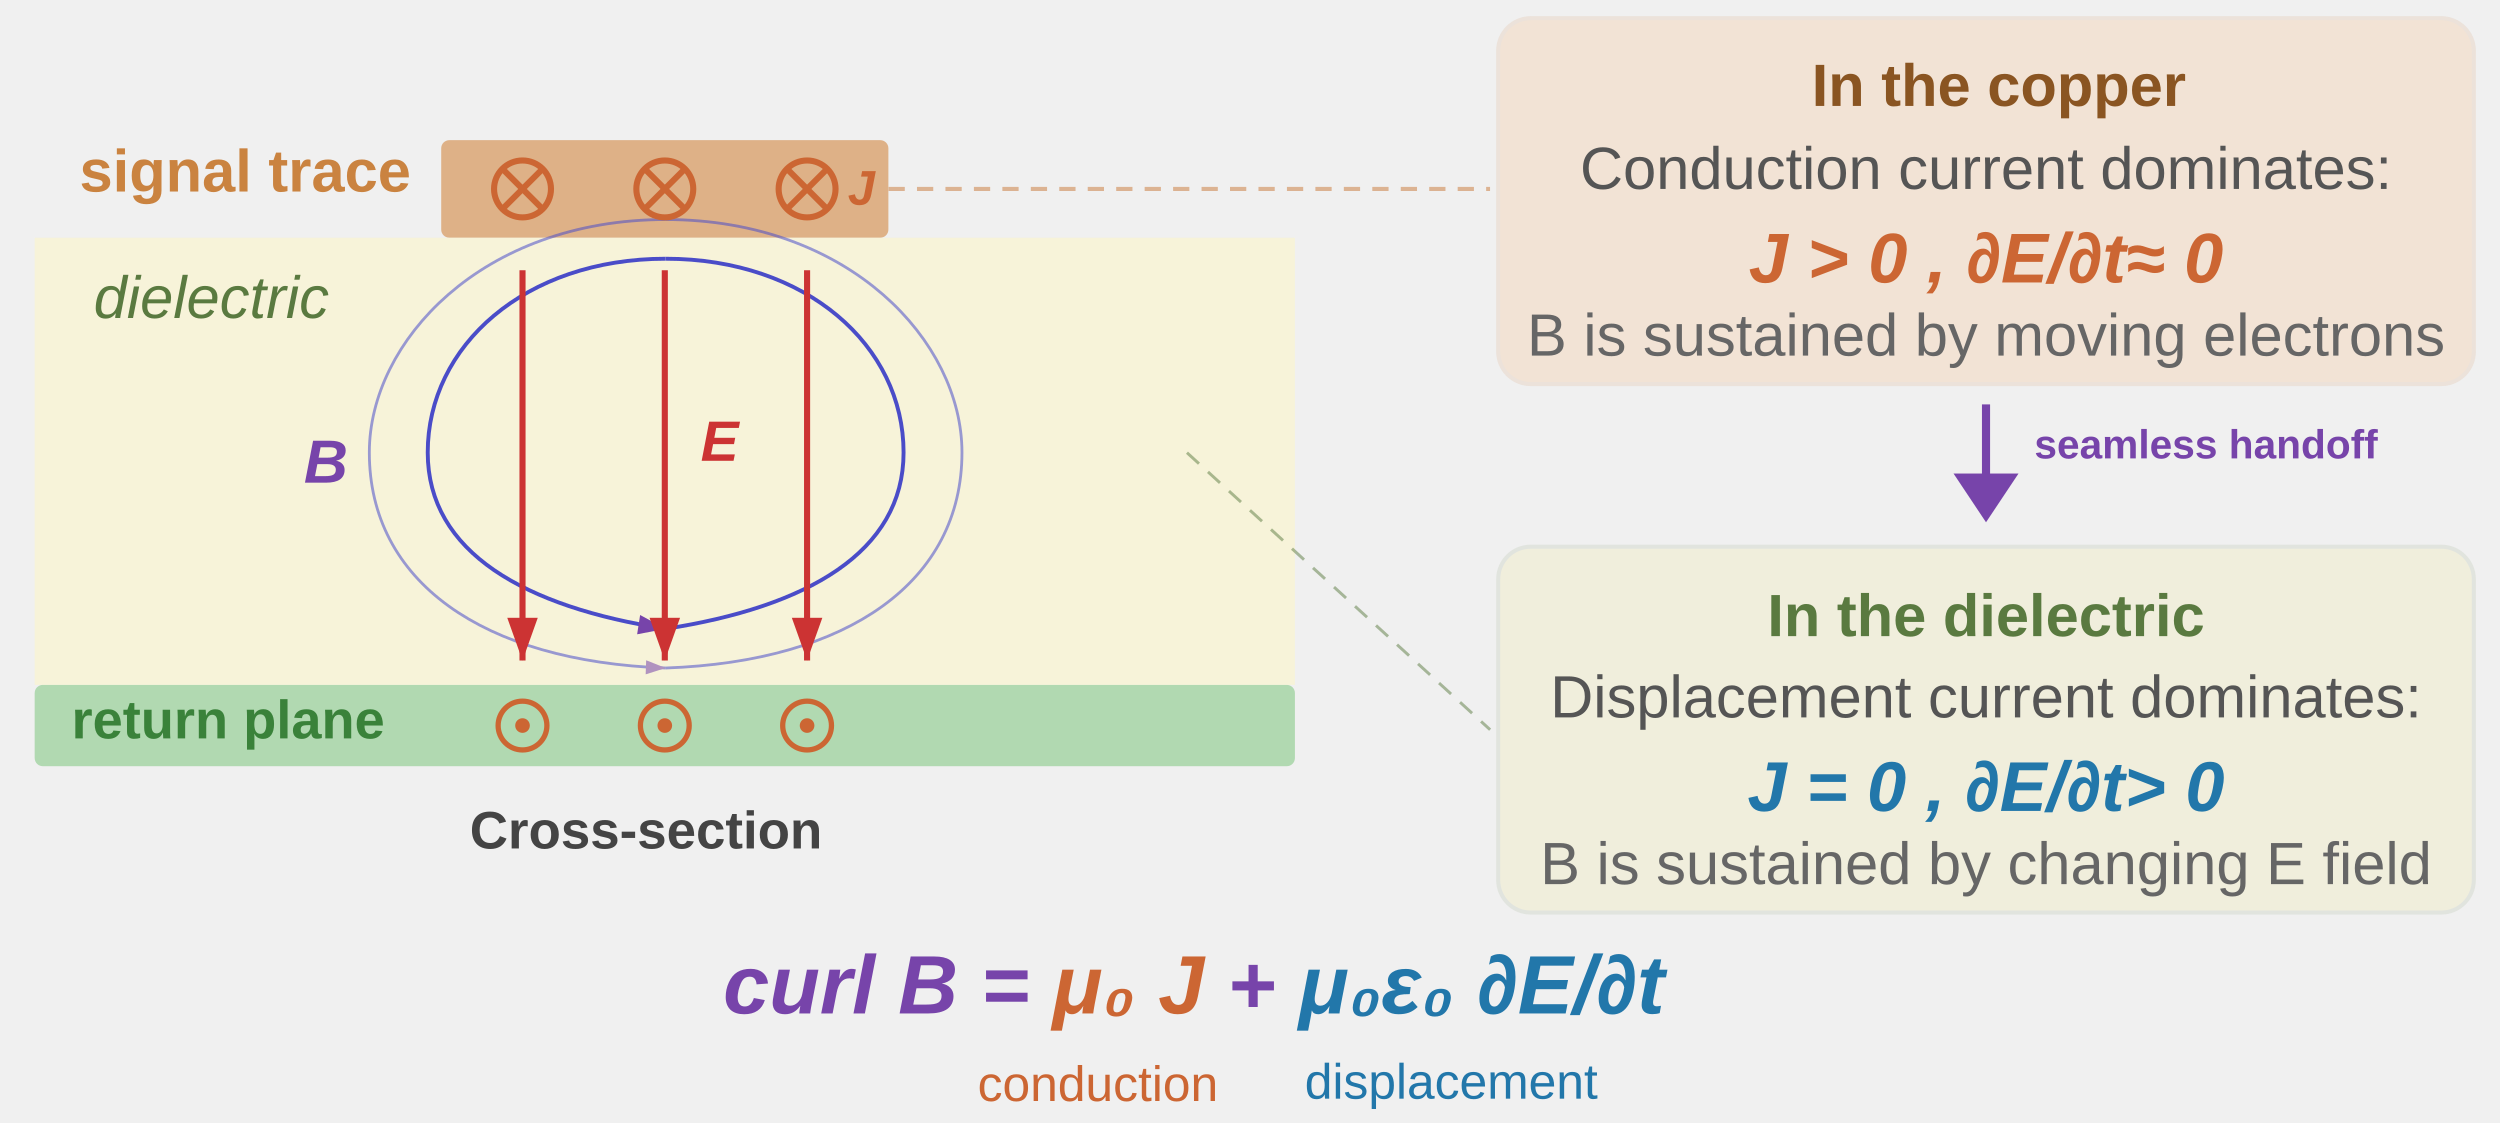
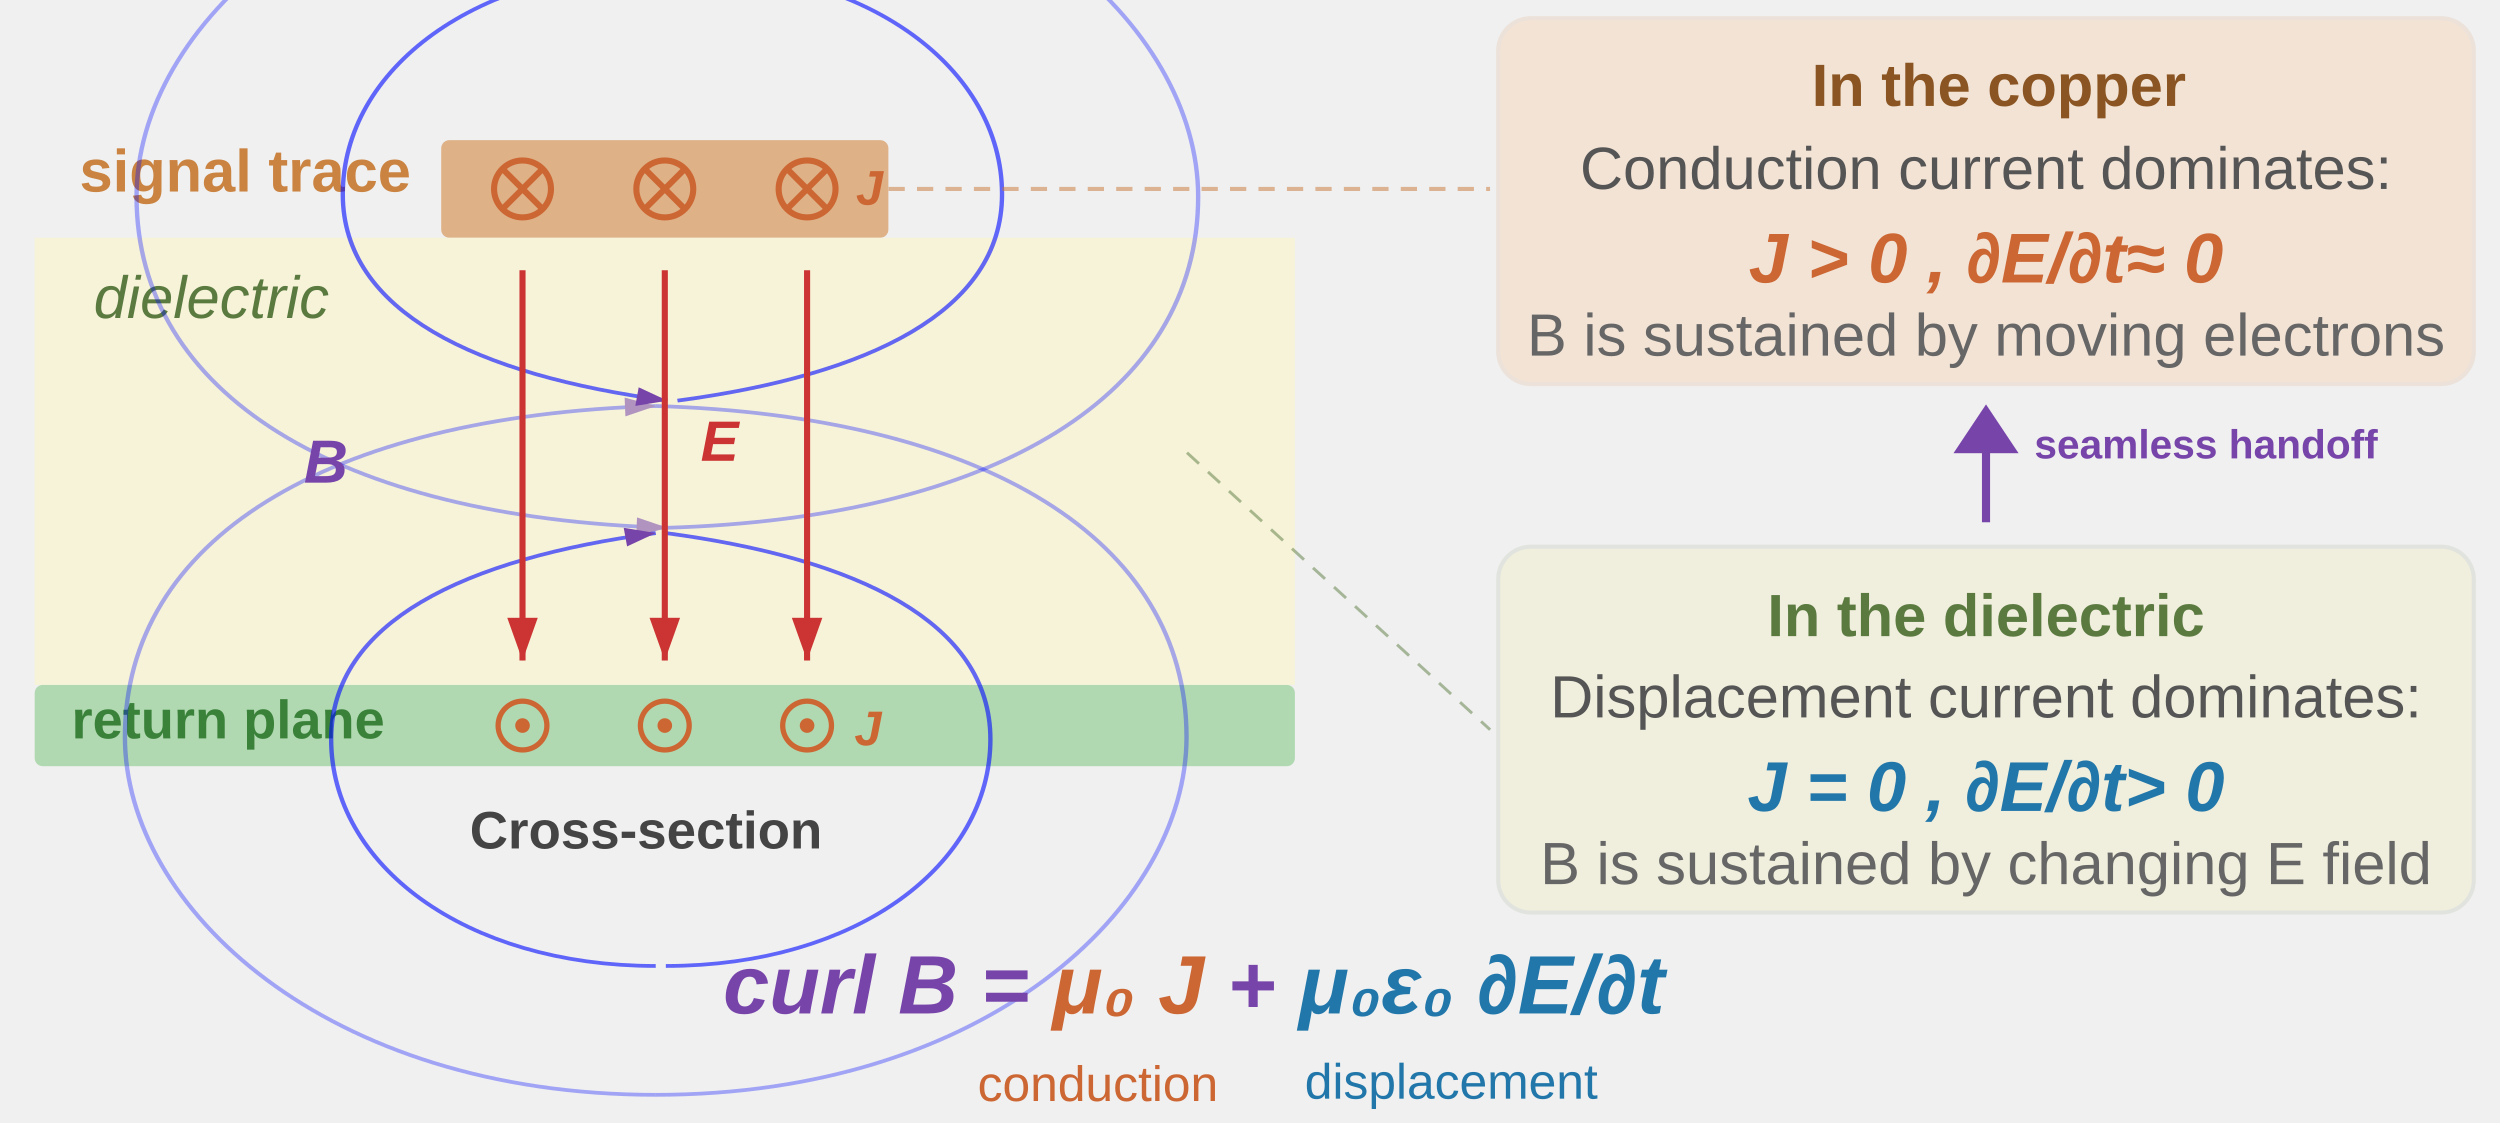
<svg xmlns="http://www.w3.org/2000/svg" viewBox="0 0 614.965 276.084" font-family="'Segoe UI', Arial, sans-serif" version="1.1" id="svg39" width="614.965" height="276.084">
  <defs id="defs4">
    <marker id="bArrow" markerWidth="7" markerHeight="5" refX="7" refY="2.5" orient="auto">
      <path d="M 0,0 7,2.5 0,5" fill="#7744aa" id="path1" />
    </marker>
    <marker id="jArrow" markerWidth="7" markerHeight="5" refX="7" refY="2.5" orient="auto">
      <path d="M 0,0 7,2.5 0,5" fill="#cc6633" id="path2" />
    </marker>
    <marker id="eArrow" markerWidth="7" markerHeight="5" refX="7" refY="2.5" orient="auto">
      <path d="M 0,0 7,2.5 0,5" fill="#cc3333" id="path3" />
    </marker>
    <marker id="deArrow" markerWidth="7" markerHeight="5" refX="7" refY="2.5" orient="auto">
      <path d="M 0,0 7,2.5 0,5" fill="#2277aa" id="path4" />
    </marker>
+     <marker id="bArrow-0" markerWidth="7" markerHeight="5" refX="7" refY="2.5" orient="auto">
+       <path d="M 0,0 7,2.5 0,5" fill="#7744aa" id="path1-9" />
+     </marker>
+     <marker id="marker2" markerWidth="7" markerHeight="5" refX="7" refY="2.5" orient="auto">
+       <path d="M 0,0 7,2.5 0,5" fill="#7744aa" id="path2-4" />
+     </marker>
  </defs>
  <text x="158.916" y="208.713" text-anchor="middle" font-size="13px" font-weight="600" fill="#444444" id="text4">Cross-section</text>
  <rect x="8.531" y="-14.895" width="310" height="72.448" rx="0" fill="#f0f4f8" opacity="0.4" id="rect4" style="display:none;stroke-width:0.952" />
  <text x="23.049" y="4.266" font-size="10px" fill="#888899" font-style="italic" id="text5" style="font-size:17.333px;display:none">air</text>
  <rect x="108.531" y="34.476" width="110" height="24" rx="2" fill="#c87533" id="rect5" style="fill:#deb187;fill-opacity:1" />
  <text x="60.315" y="47.119" text-anchor="middle" font-size="11" font-weight="600" fill="#ffffff" id="text6" style="font-size:14.667px;fill:#ca8340;fill-opacity:1">signal trace</text>
  <rect x="8.531" y="58.476" width="310" height="110" rx="0" fill="#d4e8c2" opacity="0.5" id="rect6" style="fill:#fdf6c2;fill-opacity:1" />
  <text x="23.049" y="78.217" font-size="10px" fill="#5a7a40" font-style="italic" id="text7" style="font-size:14.667px">dielectric</text>
  <rect x="8.531" y="168.476" width="310" height="20" rx="2" fill="#c87533" opacity="0.7" id="rect7" style="fill:#96cf96;fill-opacity:1" />
  <text x="56.119" y="181.636" text-anchor="middle" font-size="10" font-weight="600" fill="#ffffff" id="text8" style="font-size:13.333px;fill:#3a823a;fill-opacity:1">return plane</text>
-   <path d="m 163.741,63.643 c -34.584,0 -58.526,21.421 -58.526,47.662 0,24.634 23.942,38.023 58.526,43.378" fill="none" stroke="#7744aa" stroke-width="0.961" stroke-dasharray="none" marker-end="url(#bArrow)" id="path8" style="stroke:#4a4cc8;stroke-opacity:1" />
-   <path d="m 163.741,154.683 c 34.584,-5.355 58.526,-18.744 58.526,-43.378 0,-26.241 -23.942,-47.662 -58.526,-47.662" fill="none" stroke="#7744aa" stroke-width="0.961" stroke-dasharray="none" id="path9" style="stroke:#4a4cc8;stroke-opacity:1" />
-   <path d="m 163.741,54.003 c -45.225,0 -72.891,29.99 -72.891,57.302 0,31.596 27.667,51.411 72.891,53.018" fill="none" stroke="#7744aa" stroke-width="0.694" opacity="0.55" marker-end="url(#bArrow)" id="path10" style="stroke:#4a4cc8;stroke-opacity:1" />
-   <path d="m 163.741,164.323 c 45.225,-1.607 72.891,-21.421 72.891,-53.018 0,-27.312 -27.667,-57.302 -72.891,-57.302" fill="none" stroke="#7744aa" stroke-width="0.694" opacity="0.55" id="path11" style="stroke:#4a4cc8;stroke-opacity:1" />
+   <g id="g4">
+     <g id="g3">
+       <g id="g2" transform="matrix(1.791313,0,0,1.53668,-129.151,-122.6877)" style="stroke:#0109ff;stroke-opacity:0.6;stroke-width:0.603;stroke-dasharray:none">
+         <path d="m 163.741,164.323 c 45.225,-1.607 72.891,-21.421 72.891,-53.018 0,-27.312 -27.667,-57.302 -72.891,-57.302" fill="none" stroke="#7744aa" stroke-width="0.694" opacity="0.55" id="path11" style="stroke:#0109ff;stroke-opacity:0.6;stroke-width:0.603;stroke-dasharray:none" />
+         <path d="m 163.741,54.003 c -45.225,0 -72.891,29.99 -72.891,57.302 0,31.596 27.667,51.411 72.891,53.018" fill="none" stroke="#7744aa" stroke-width="0.694" opacity="0.55" marker-end="url(#bArrow)" id="path10" style="stroke:#0109ff;stroke-opacity:0.6;stroke-width:0.603;stroke-dasharray:none" />
+       </g>
+       <g id="g1" transform="matrix(1.364167,0,0,1.170252,-59.20953,-82.46481)" style="stroke:#0109ff;stroke-opacity:0.6;stroke-width:0.791;stroke-dasharray:none">
+         <path d="m 165.563,154.683 c 34.584,-5.355 58.526,-18.744 58.526,-43.378 0,-26.241 -23.942,-47.662 -58.526,-47.662" fill="none" stroke="#7744aa" stroke-width="0.961" stroke-dasharray="none" id="path9" style="stroke:#0109ff;stroke-opacity:0.6;stroke-width:0.791;stroke-dasharray:none" />
+         <path d="m 163.741,63.643 c -34.584,0 -58.526,21.421 -58.526,47.662 0,24.634 23.942,38.023 58.526,43.378" fill="none" stroke="#7744aa" stroke-width="0.961" stroke-dasharray="none" marker-end="url(#bArrow)" id="path8" style="stroke:#0109ff;stroke-opacity:0.6;stroke-width:0.791;stroke-dasharray:none" />
+       </g>
+     </g>
+     <g id="g3-8" transform="matrix(1.000002,0,0,-0.9994802,-2.861031,229.6319)">
+       <g id="g2-2" transform="matrix(1.791313,0,0,1.53668,-129.151,-122.6877)" style="stroke:#0109ff;stroke-width:0.603;stroke-dasharray:none;stroke-opacity:0.6">
+         <path d="m 163.741,164.323 c 45.225,-1.607 72.891,-21.421 72.891,-53.018 0,-27.312 -27.667,-57.302 -72.891,-57.302" fill="none" stroke="#7744aa" stroke-width="0.694" opacity="0.55" id="path11-4" style="stroke:#0109ff;stroke-width:0.603;stroke-dasharray:none;stroke-opacity:0.6" />
+         <path d="m 163.741,54.003 c -45.225,0 -72.891,29.99 -72.891,57.302 0,31.596 27.667,51.411 72.891,53.018" fill="none" stroke="#7744aa" stroke-width="0.694" opacity="0.55" marker-end="url(#bArrow-0)" id="path10-5" style="stroke:#0109ff;stroke-width:0.603;stroke-dasharray:none;stroke-opacity:0.6;marker-end:url(#bArrow-0)" />
+       </g>
+       <g id="g1-5" transform="matrix(1.364167,0,0,1.170252,-59.20953,-82.46481)" style="stroke:#0109ff;stroke-width:0.791;stroke-dasharray:none;stroke-opacity:0.6">
+         <path d="m 165.563,154.683 c 34.584,-5.355 58.526,-18.744 58.526,-43.378 0,-26.241 -23.942,-47.662 -58.526,-47.662" fill="none" stroke="#7744aa" stroke-width="0.961" stroke-dasharray="none" id="path9-1" style="stroke:#0109ff;stroke-width:0.791;stroke-dasharray:none;stroke-opacity:0.6" />
+         <path d="m 163.741,63.643 c -34.584,0 -58.526,21.421 -58.526,47.662 0,24.634 23.942,38.023 58.526,43.378" fill="none" stroke="#7744aa" stroke-width="0.961" stroke-dasharray="none" marker-end="url(#bArrow-0)" id="path8-7" style="stroke:#0109ff;stroke-width:0.791;stroke-dasharray:none;stroke-opacity:0.6;marker-end:url(#bArrow-0)" />
+       </g>
+     </g>
+   </g>
  <text x="80.168" y="118.734" text-anchor="middle" font-size="15px" font-weight="bold" fill="#7744aa" font-style="italic" id="text11">B</text>
  <circle cx="128.531" cy="46.476" r="7" fill="none" stroke="#cc6633" stroke-width="1.5" id="circle11" />
  <line x1="123.531" y1="41.476" x2="133.531" y2="51.476" stroke="#cc6633" stroke-width="1.5" id="line11" />
  <line x1="133.531" y1="41.476" x2="123.531" y2="51.476" stroke="#cc6633" stroke-width="1.5" id="line12" />
  <circle cx="163.531" cy="46.476" r="7" fill="none" stroke="#cc6633" stroke-width="1.5" id="circle12" />
  <line x1="158.531" y1="41.476" x2="168.531" y2="51.476" stroke="#cc6633" stroke-width="1.5" id="line13" />
  <line x1="168.531" y1="41.476" x2="158.531" y2="51.476" stroke="#cc6633" stroke-width="1.5" id="line14" />
  <circle cx="198.531" cy="46.476" r="7" fill="none" stroke="#cc6633" stroke-width="1.5" id="circle14" />
  <line x1="193.531" y1="41.476" x2="203.531" y2="51.476" stroke="#cc6633" stroke-width="1.5" id="line15" />
  <line x1="203.531" y1="41.476" x2="193.531" y2="51.476" stroke="#cc6633" stroke-width="1.5" id="line16" />
  <circle cx="128.531" cy="178.476" r="6" fill="none" stroke="#cc6633" stroke-width="1.3" id="circle16" />
  <circle cx="128.531" cy="178.476" r="1.8" fill="#cc6633" id="circle17" />
  <circle cx="163.531" cy="178.476" r="6" fill="none" stroke="#cc6633" stroke-width="1.3" id="circle18" />
  <circle cx="163.531" cy="178.476" r="1.8" fill="#cc6633" id="circle19" />
  <circle cx="198.531" cy="178.476" r="6" fill="none" stroke="#cc6633" stroke-width="1.3" id="circle20" />
  <circle cx="198.531" cy="178.476" r="1.8" fill="#cc6633" id="circle21" />
  <line x1="128.531" y1="66.476" x2="128.531" y2="162.476" stroke="#cc3333" stroke-width="1.5" marker-end="url(#eArrow)" id="line21" />
  <line x1="163.531" y1="66.476" x2="163.531" y2="162.476" stroke="#cc3333" stroke-width="1.5" marker-end="url(#eArrow)" id="line22" />
  <line x1="198.531" y1="66.476" x2="198.531" y2="162.476" stroke="#cc3333" stroke-width="1.5" marker-end="url(#eArrow)" id="line23" />
  <text x="172.35" y="113.343" font-size="14px" font-weight="bold" fill="#cc3333" font-style="italic" id="text23">E</text>
-   <text x="208.559" y="50.35" font-size="12px" font-weight="bold" fill="#cc6633" font-style="italic" id="text24">J</text>
+   <text x="210.559" y="50.35" font-size="12px" font-weight="bold" fill="#cc6633" font-style="italic" id="text24">J</text>
+   <text x="210.182" y="183.312" font-size="12px" font-weight="bold" fill="#cc6633" font-style="italic" id="text24-1">J</text>
  <rect x="368.531" y="4.476" width="240" height="90" rx="8" fill="#c87533" opacity="0.12" stroke="#c87533" stroke-width="1" id="rect25" style="fill:#ff8005;fill-opacity:1" />
  <text x="491.69" y="26.056" text-anchor="middle" font-size="12px" font-weight="600" fill="#8a5522" id="text26" style="font-size:14.667px;text-align:center;text-anchor:middle">In the copper</text>
  <text x="488.531" y="46.476" text-anchor="middle" font-size="11px" fill="#555555" id="text27" style="font-size:14.667px">Conduction current dominates:</text>
  <text x="488.531" y="69.476" text-anchor="middle" font-size="14px" fill="#cc6633" font-style="italic" font-weight="600" id="text28" style="font-size:17.333px">J &gt; 0 , ∂E/∂t≈ 0</text>
  <text x="488.531" y="87.476" text-anchor="middle" font-size="11px" fill="#666666" id="text29" style="font-size:14.667px">B is sustained by moving electrons</text>
-   <line x1="488.531" y1="99.476" x2="488.531" y2="119.476" stroke="#7744aa" stroke-width="2" id="line29" />
-   <polygon points="512,192 520,204 528,192 " fill="#7744aa" id="polygon29" transform="translate(-31.46853,-75.52447)" />
+   <g id="g5" transform="rotate(180,488.5315,113.9755)">
+     <line x1="488.531" y1="99.476" x2="488.531" y2="119.476" stroke="#7744aa" stroke-width="2" id="line29" />
+     <polygon points="520,204 528,192 512,192 " fill="#7744aa" id="polygon29" transform="translate(-31.46853,-75.52447)" />
+   </g>
  <text x="500.42" y="112.762" font-size="10px" fill="#7744aa" font-weight="600" id="text30">seamless handoff</text>
  <text x="528.531" y="131.476" font-size="10px" fill="#7744aa" font-weight="600" id="text31" />
  <rect x="368.531" y="134.476" width="240" height="90" rx="8" fill="#5a7a40" opacity="0.1" stroke="#5a7a40" stroke-width="1" id="rect31" style="fill:#f7de26;fill-opacity:1" />
  <text x="488.531" y="156.476" text-anchor="middle" font-size="12px" font-weight="600" fill="#5a7a40" id="text32" style="font-size:14.667px">In the dielectric</text>
  <text x="488.531" y="176.476" text-anchor="middle" font-size="11px" fill="#555555" id="text33" style="font-size:14.667px">Displacement current dominates:</text>
  <text x="488.531" y="199.476" text-anchor="middle" font-size="14px" fill="#2277aa" font-style="italic" font-weight="600" id="text34" style="font-size:17.333px">J = 0 , ∂E/∂t&gt; 0</text>
  <text x="488.531" y="217.476" text-anchor="middle" font-size="11px" fill="#666666" id="text35" style="font-size:14.667px">B is sustained by changing E field</text>
  <line x1="218.566" y1="46.476" x2="366.531" y2="46.476" stroke="#c87533" stroke-width="1.009" stroke-dasharray="4, 3" opacity="0.5" id="line35" />
  <line x1="291.977" y1="111.355" x2="366.548" y2="179.499" stroke="#5a7a40" stroke-width="0.728" stroke-dasharray="4, 3" opacity="0.5" id="line36" />
  <g id="g39" transform="matrix(1.359117,0,0,1.359117,-123.3743,-198.8657)">
    <rect x="86.853" y="281.748" width="440" height="70" rx="10" fill="#f8f4fc" stroke="#7744aa" stroke-width="1.2" id="rect36" style="display:none" />
    <text x="306.853" y="303.748" text-anchor="middle" font-size="12px" fill="#555555" id="text36" style="display:none">One continuous B field, two sources:</text>
    <text x="306.853" y="329.748" text-anchor="middle" font-size="15px" fill="#7744aa" font-weight="600" font-style="italic" id="text37">curl B = <tspan fill="#cc6633" id="tspan36">μ₀ J</tspan> + <tspan fill="#2277aa" id="tspan37">μ₀ε₀ ∂E/∂t</tspan>
    </text>
    <text x="267.72" y="345.587" font-size="9px" fill="#cc6633" id="text38">conduction</text>
    <text x="326.923" y="345.168" font-size="9px" fill="#2277aa" id="text39">displacement</text>
  </g>
</svg>
